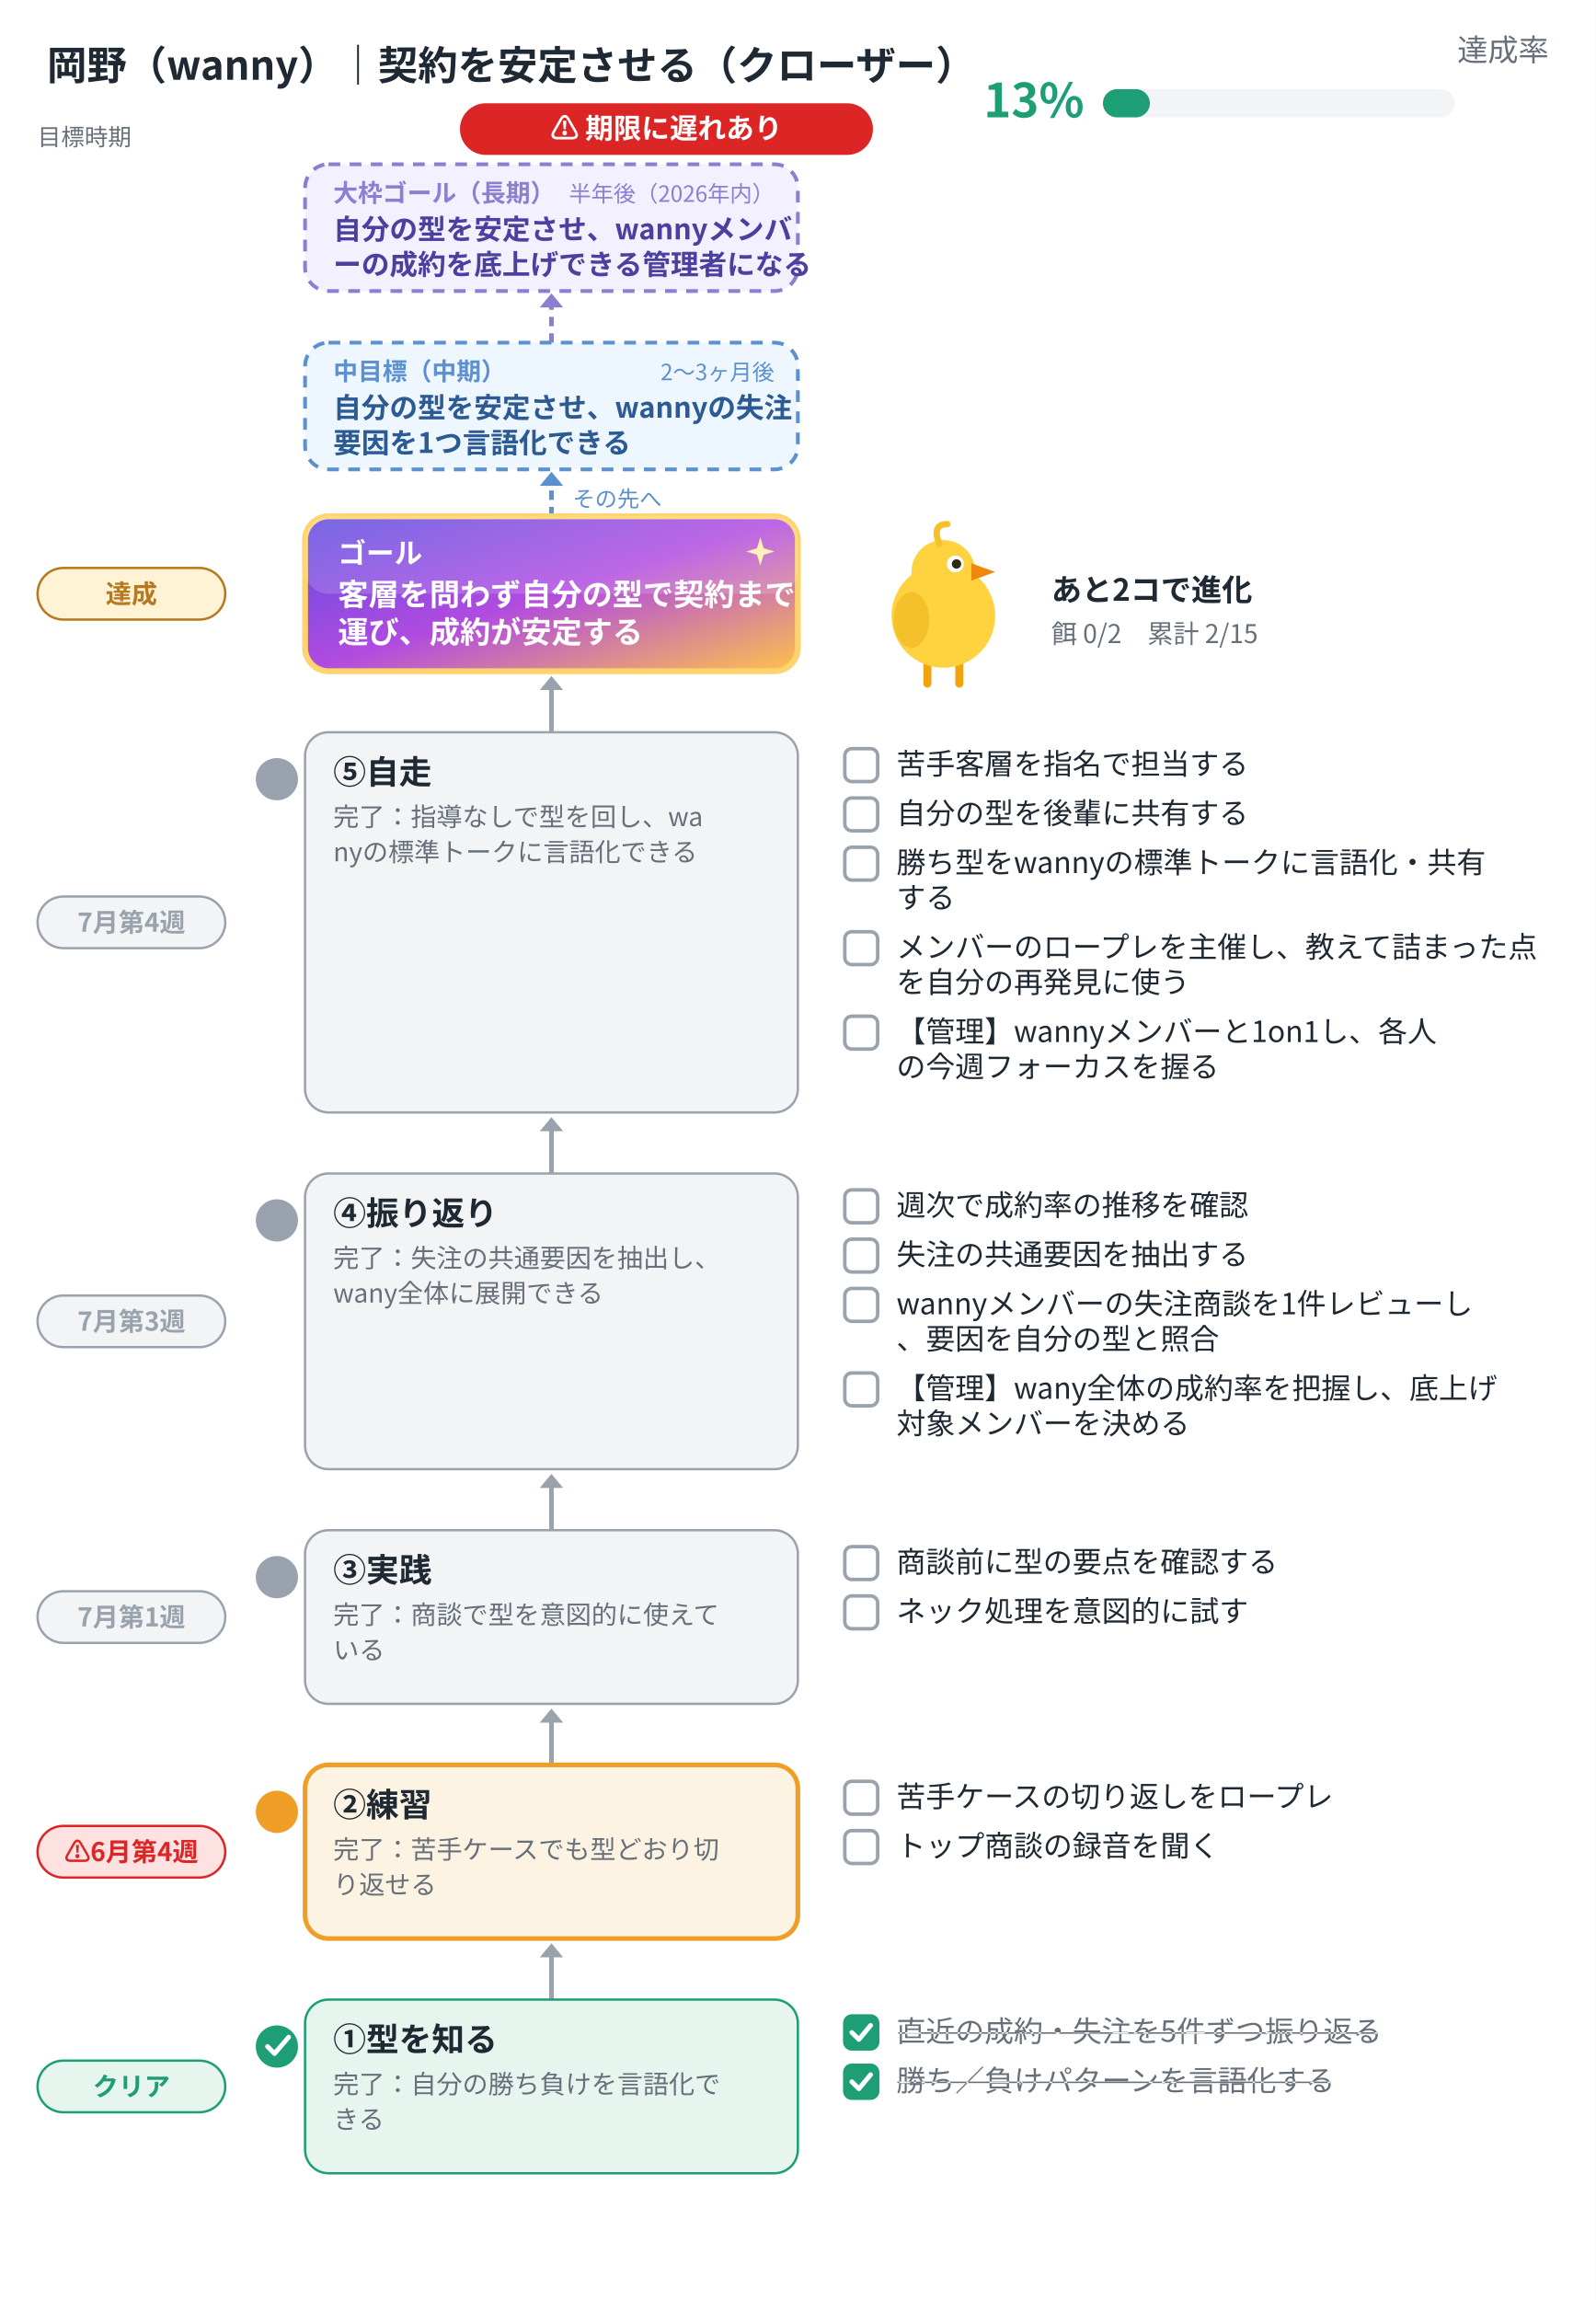
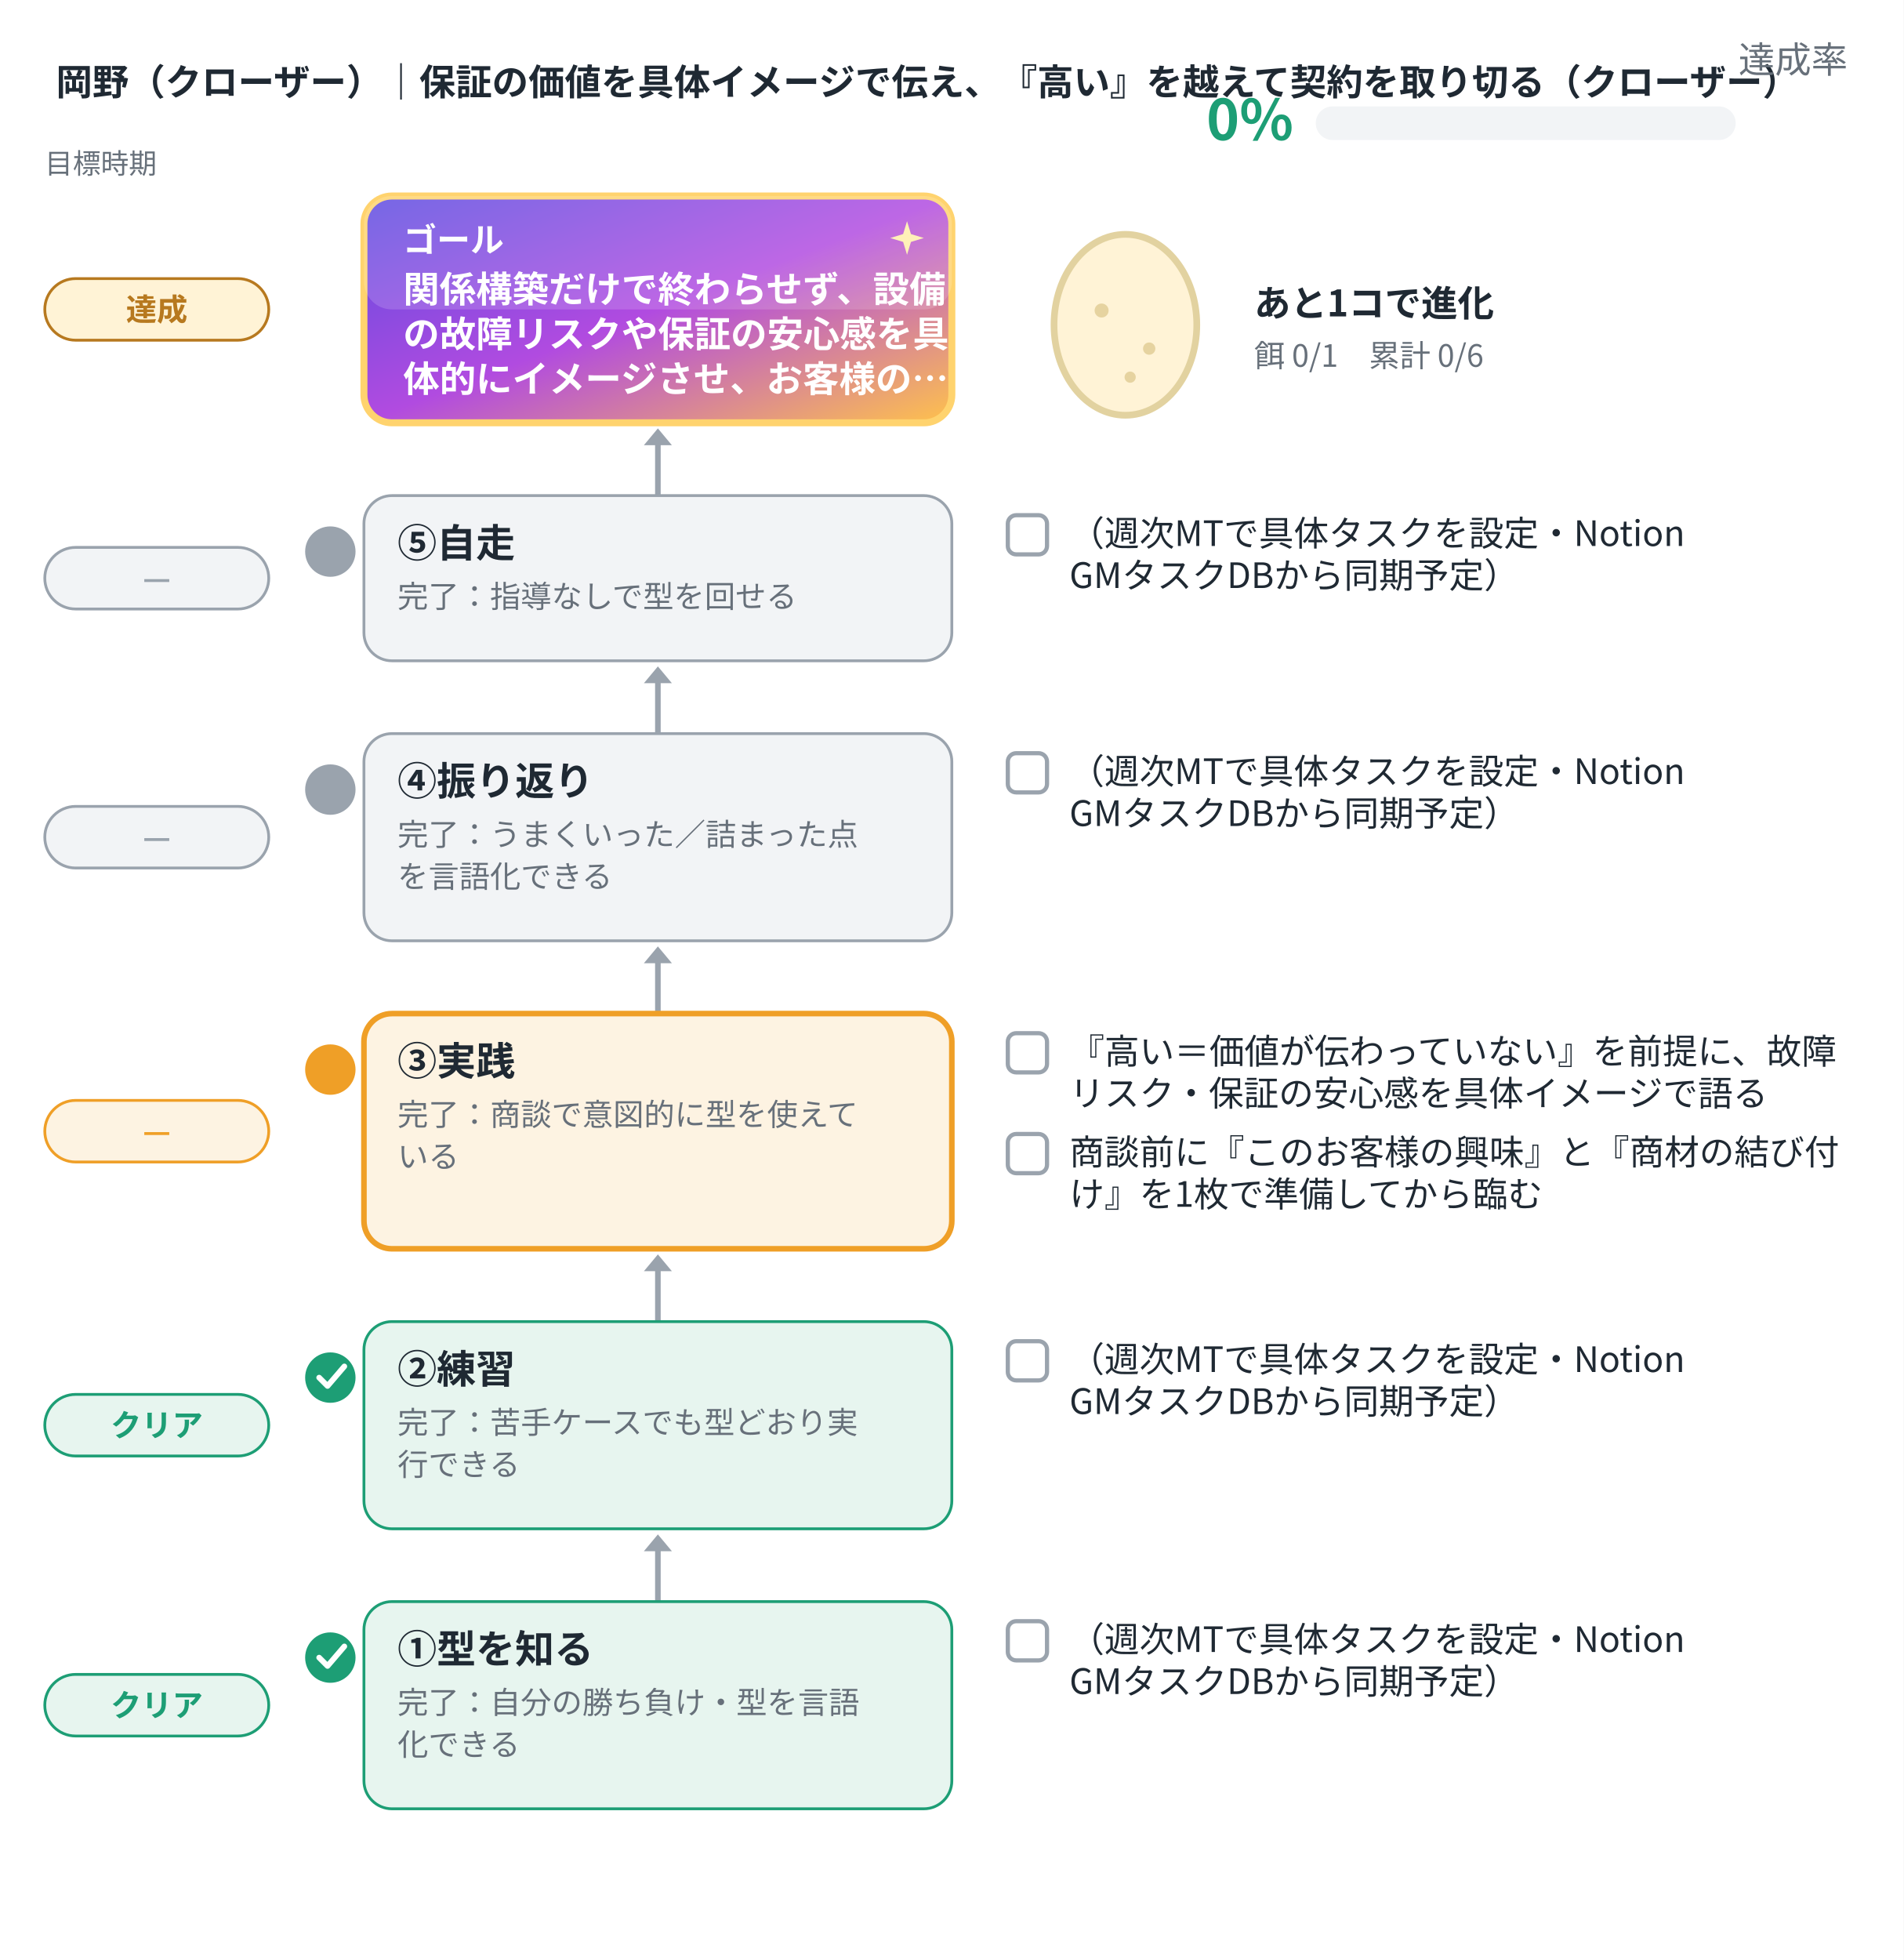
- <svg xmlns="http://www.w3.org/2000/svg" viewBox="0 0 680 980" font-family="Hiragino Sans, 'Noto Sans CJK JP', 'Yu Gothic', sans-serif" width="680" height="980">
+ <svg xmlns="http://www.w3.org/2000/svg" viewBox="0 0 680 700" font-family="Hiragino Sans, 'Noto Sans CJK JP', 'Yu Gothic', sans-serif" width="680" height="700">
  <defs>
    <linearGradient id="goalGrad" x1="0" y1="0" x2="1" y2="1">
      <stop offset="0" stop-color="#5B4BE0" />
      <stop offset="0.5" stop-color="#B14BE0" />
      <stop offset="1" stop-color="#FFC24B" />
    </linearGradient>
    <linearGradient id="phx" x1="0" y1="0" x2="0" y2="1">
      <stop offset="0" stop-color="#FFE259" />
      <stop offset="0.5" stop-color="#FF9A00" />
      <stop offset="1" stop-color="#FF3D00" />
    </linearGradient>
    <linearGradient id="phx2" x1="0" y1="0" x2="0" y2="1">
      <stop offset="0" stop-color="#FFF0A0" />
      <stop offset="1" stop-color="#FF7A00" />
    </linearGradient>
    <linearGradient id="hen" x1="0" y1="0" x2="1" y2="1">
      <stop offset="0" stop-color="#37C9B0" />
      <stop offset="0.6" stop-color="#3DA0E8" />
      <stop offset="1" stop-color="#7A5BE0" />
    </linearGradient>
    <linearGradient id="pcock" x1="0" y1="0" x2="0" y2="1">
      <stop offset="0" stop-color="#2BD0C0" />
      <stop offset="0.55" stop-color="#2E8FD0" />
      <stop offset="1" stop-color="#2E4BB0" />
    </linearGradient>
    <linearGradient id="gold" x1="0" y1="0" x2="0" y2="1">
      <stop offset="0" stop-color="#FFF0A8" />
      <stop offset="0.5" stop-color="#F2C230" />
      <stop offset="1" stop-color="#C8901A" />
    </linearGradient>
  </defs>
-   <rect x="0" y="0" width="680" height="980" fill="#FFFFFF" />
-   <text x="20" y="34" font-size="17" font-weight="700" fill="#1F2933">岡野（wanny）｜契約を安定させる（クローザー）</text>
+   <rect x="0" y="0" width="680" height="700" fill="#FFFFFF" />
+   <text x="20" y="34" font-size="13" font-weight="700" fill="#1F2933">岡野（クローザー）｜保証の価値を具体イメージで伝え、『高い』を越えて契約を取り切る（クローザー）</text>
  <text x="660" y="26" text-anchor="end" font-size="13" fill="#67707A">達成率</text>
-   <text x="462" y="50" text-anchor="end" font-size="20" font-weight="700" fill="#1D9E75">13%</text>
+   <text x="462" y="50" text-anchor="end" font-size="20" font-weight="700" fill="#1D9E75">0%</text>
  <rect x="470" y="38" width="150" height="12" rx="6" fill="#F2F4F6" />
-   <rect x="470" y="38" width="20" height="12" rx="6" fill="#1D9E75" />
-   <rect x="130" y="70" width="210" height="54" rx="10" fill="#F3F0FF" stroke="#8A7FD0" stroke-width="1.6" stroke-dasharray="5 4" />
-   <text x="142" y="86" font-size="10.5" font-weight="700" fill="#8A7FD0">大枠ゴール（長期）</text>
-   <text x="330" y="86" text-anchor="end" font-size="9.5" fill="#8A7FD0">半年後（2026年内）</text>
-   <text x="142" y="102" font-size="12" font-weight="600" fill="#4B3FA0">自分の型を安定させ、wannyメンバ</text>
-   <text x="142" y="117" font-size="12" font-weight="600" fill="#4B3FA0">ーの成約を底上げできる管理者になる</text>
-   <rect x="130" y="146" width="210" height="54" rx="10" fill="#EEF6FF" stroke="#5C90CE" stroke-width="1.6" stroke-dasharray="5 4" />
-   <text x="142" y="162" font-size="10.5" font-weight="700" fill="#5C90CE">中目標（中期）</text>
-   <text x="330" y="162" text-anchor="end" font-size="9.5" fill="#5C90CE">2〜3ヶ月後</text>
-   <text x="142" y="178" font-size="12" font-weight="600" fill="#2C5A93">自分の型を安定させ、wannyの失注</text>
-   <text x="142" y="193" font-size="12" font-weight="600" fill="#2C5A93">要因を1つ言語化できる</text>
-   <line x1="235.0" y1="220" x2="235.0" y2="205" stroke="#5C90CE" stroke-width="2" stroke-dasharray="4 3" />
-   <path d="M230.0,207 L235.0,201 L240.0,207 Z" fill="#5C90CE" />
-   <text x="244.0" y="216" font-size="9.5" fill="#5C90CE">その先へ</text>
-   <line x1="235.0" y1="146" x2="235.0" y2="129" stroke="#8A7FD0" stroke-width="2" stroke-dasharray="4 3" />
-   <path d="M230.0,131 L235.0,125 L240.0,131 Z" fill="#8A7FD0" />
-   <rect x="130" y="220" width="210" height="66" rx="10" fill="url(#goalGrad)" stroke="#FFD36E" stroke-width="2.5" />
-   <rect x="130" y="220" width="210" height="33.0" rx="10" fill="#FFFFFF" opacity="0.16" />
-   <text x="144" y="240" font-size="12" font-weight="700" fill="#FFFFFF">ゴール</text>
-   <polygon points="324.0,229.0 325.4,233.6 330.0,235.0 325.4,236.4 324.0,241.0 322.6,236.4 318.0,235.0 322.6,233.6" fill="#FFF1B8" />
-   <text x="144" y="258" font-size="13" font-weight="600" fill="#FFFFFF">客層を問わず自分の型で契約まで</text>
-   <text x="144" y="274" font-size="13" font-weight="600" fill="#FFFFFF">運び、成約が安定する</text>
-   <rect x="16" y="242.0" width="80" height="22" rx="11" fill="#FFF3D6" stroke="#B7791F" stroke-width="1" />
-   <text x="56.0" y="257.0" text-anchor="middle" font-size="11" font-weight="700" fill="#B7791F">達成</text>
-   <line x1="395.2" y1="281.1" x2="395.2" y2="291.3" stroke="#F2A30D" stroke-width="3.4" stroke-linecap="round" />
-   <line x1="408.8" y1="281.1" x2="408.8" y2="291.3" stroke="#F2A30D" stroke-width="3.4" stroke-linecap="round" />
-   <circle cx="402.0" cy="262.4" r="22.1" fill="#FFD23F" />
-   <ellipse cx="388.4" cy="264.1" rx="7.6" ry="11.9" fill="#F4C12B" />
-   <circle cx="402.0" cy="243.7" r="13.6" fill="#FFD23F" />
-   <polygon points="413.9,240.0 424.1,243.7 413.9,247.4" fill="#F2870D" />
-   <circle cx="407.1" cy="240.3" r="3.6" fill="#FFFFFF" />
-   <circle cx="407.6" cy="240.3" r="2.0" fill="#33270D" />
-   <path d="M400.3,231.8Q396.9,223.3 403.7,223.3" fill="none" stroke="#F4C12B" stroke-width="2.7" stroke-linecap="round" stroke-linejoin="round" />
-   <text x="448" y="256" font-size="13" font-weight="700" fill="#1F2933">あと2コで進化</text>
-   <text x="448" y="274" font-size="11" fill="#67707A">餌 0/2　累計 2/15</text>
+   <rect x="470" y="38" width="0" height="12" rx="6" fill="#1D9E75" />
+   <rect x="130" y="70" width="210" height="81" rx="10" fill="url(#goalGrad)" stroke="#FFD36E" stroke-width="2.5" />
+   <rect x="130" y="70" width="210" height="40.5" rx="10" fill="#FFFFFF" opacity="0.16" />
+   <text x="144" y="90" font-size="12" font-weight="700" fill="#FFFFFF">ゴール</text>
+   <polygon points="324.0,79.0 325.4,83.6 330.0,85.0 325.4,86.4 324.0,91.0 322.6,86.4 318.0,85.0 322.6,83.6" fill="#FFF1B8" />
+   <text x="144" y="108" font-size="13" font-weight="600" fill="#FFFFFF">関係構築だけで終わらせず、設備</text>
+   <text x="144" y="124" font-size="13" font-weight="600" fill="#FFFFFF">の故障リスクや保証の安心感を具</text>
+   <text x="144" y="140" font-size="13" font-weight="600" fill="#FFFFFF">体的にイメージさせ、お客様の…</text>
+   <rect x="16" y="99.5" width="80" height="22" rx="11" fill="#FFF3D6" stroke="#B7791F" stroke-width="1" />
+   <text x="56.0" y="114.5" text-anchor="middle" font-size="11" font-weight="700" fill="#B7791F">達成</text>
+   <ellipse cx="402.0" cy="116.0" rx="25.5" ry="32.3" fill="#FFF3D6" />
+   <ellipse cx="402.0" cy="116.0" rx="25.5" ry="32.3" fill="none" stroke="#E2D2A0" stroke-width="2.4" />
+   <circle cx="393.5" cy="110.9" r="2.5" fill="#E6D3A0" />
+   <circle cx="410.5" cy="124.5" r="2.2" fill="#E6D3A0" />
+   <circle cx="403.7" cy="134.7" r="2.0" fill="#E6D3A0" />
+   <text x="448" y="113" font-size="13" font-weight="700" fill="#1F2933">あと1コで進化</text>
+   <text x="448" y="131" font-size="11" fill="#67707A">餌 0/1　累計 0/6</text>
  <text x="16" y="62" font-size="10" fill="#67707A">目標時期</text>
-   <line x1="235.0" y1="312" x2="235.0" y2="292" stroke="#9AA3AD" stroke-width="2" />
-   <path d="M230.0,294 L235.0,288 L240.0,294 Z" fill="#9AA3AD" />
-   <rect x="130" y="312" width="210" height="162" rx="10" fill="#F2F4F6" stroke="#9AA3AD" stroke-width="1" />
-   <circle cx="118" cy="332" r="9" fill="#9AA3AD" />
-   <text x="142" y="334" font-size="14" font-weight="700" fill="#1F2933">⑤自走</text>
-   <text x="142" y="352" font-size="11" fill="#67707A">完了：指導なしで型を回し、wa</text>
-   <text x="142" y="367" font-size="11" fill="#67707A">nyの標準トークに言語化できる</text>
-   <rect x="16" y="382.0" width="80" height="22" rx="11" fill="#F2F4F6" stroke="#9AA3AD" stroke-width="1" />
-   <text x="56.0" y="397.0" text-anchor="middle" font-size="11" font-weight="700" fill="#9AA3AD">7月第4週</text>
-   <rect x="360" y="319" width="14" height="14" rx="3" fill="#fff" stroke="#9AA3AD" stroke-width="1.5" />
-   <text x="382" y="330" font-size="12.5" fill="#1F2933">苦手客層を指名で担当する</text>
-   <rect x="360" y="340" width="14" height="14" rx="3" fill="#fff" stroke="#9AA3AD" stroke-width="1.5" />
-   <text x="382" y="351" font-size="12.5" fill="#1F2933">自分の型を後輩に共有する</text>
-   <rect x="360" y="361" width="14" height="14" rx="3" fill="#fff" stroke="#9AA3AD" stroke-width="1.5" />
-   <text x="382" y="372" font-size="12.5" fill="#1F2933">勝ち型をwannyの標準トークに言語化・共有</text>
-   <text x="382" y="387" font-size="12.5" fill="#1F2933">する</text>
-   <rect x="360" y="397" width="14" height="14" rx="3" fill="#fff" stroke="#9AA3AD" stroke-width="1.5" />
-   <text x="382" y="408" font-size="12.5" fill="#1F2933">メンバーのロープレを主催し、教えて詰まった点</text>
-   <text x="382" y="423" font-size="12.5" fill="#1F2933">を自分の再発見に使う</text>
-   <rect x="360" y="433" width="14" height="14" rx="3" fill="#fff" stroke="#9AA3AD" stroke-width="1.5" />
-   <text x="382" y="444" font-size="12.5" fill="#1F2933">【管理】wannyメンバーと1on1し、各人</text>
-   <text x="382" y="459" font-size="12.5" fill="#1F2933">の今週フォーカスを握る</text>
-   <line x1="235.0" y1="500" x2="235.0" y2="480" stroke="#9AA3AD" stroke-width="2" />
-   <path d="M230.0,482 L235.0,476 L240.0,482 Z" fill="#9AA3AD" />
-   <rect x="130" y="500" width="210" height="126" rx="10" fill="#F2F4F6" stroke="#9AA3AD" stroke-width="1" />
-   <circle cx="118" cy="520" r="9" fill="#9AA3AD" />
-   <text x="142" y="522" font-size="14" font-weight="700" fill="#1F2933">④振り返り</text>
-   <text x="142" y="540" font-size="11" fill="#67707A">完了：失注の共通要因を抽出し、</text>
-   <text x="142" y="555" font-size="11" fill="#67707A">wany全体に展開できる</text>
-   <rect x="16" y="552.0" width="80" height="22" rx="11" fill="#F2F4F6" stroke="#9AA3AD" stroke-width="1" />
-   <text x="56.0" y="567.0" text-anchor="middle" font-size="11" font-weight="700" fill="#9AA3AD">7月第3週</text>
-   <rect x="360" y="507" width="14" height="14" rx="3" fill="#fff" stroke="#9AA3AD" stroke-width="1.5" />
-   <text x="382" y="518" font-size="12.5" fill="#1F2933">週次で成約率の推移を確認</text>
-   <rect x="360" y="528" width="14" height="14" rx="3" fill="#fff" stroke="#9AA3AD" stroke-width="1.5" />
-   <text x="382" y="539" font-size="12.5" fill="#1F2933">失注の共通要因を抽出する</text>
-   <rect x="360" y="549" width="14" height="14" rx="3" fill="#fff" stroke="#9AA3AD" stroke-width="1.5" />
-   <text x="382" y="560" font-size="12.5" fill="#1F2933">wannyメンバーの失注商談を1件レビューし</text>
-   <text x="382" y="575" font-size="12.5" fill="#1F2933">、要因を自分の型と照合</text>
-   <rect x="360" y="585" width="14" height="14" rx="3" fill="#fff" stroke="#9AA3AD" stroke-width="1.5" />
-   <text x="382" y="596" font-size="12.5" fill="#1F2933">【管理】wany全体の成約率を把握し、底上げ</text>
-   <text x="382" y="611" font-size="12.5" fill="#1F2933">対象メンバーを決める</text>
-   <line x1="235.0" y1="652" x2="235.0" y2="632" stroke="#9AA3AD" stroke-width="2" />
-   <path d="M230.0,634 L235.0,628 L240.0,634 Z" fill="#9AA3AD" />
-   <rect x="130" y="652" width="210" height="74" rx="10" fill="#F2F4F6" stroke="#9AA3AD" stroke-width="1" />
-   <circle cx="118" cy="672" r="9" fill="#9AA3AD" />
-   <text x="142" y="674" font-size="14" font-weight="700" fill="#1F2933">③実践</text>
-   <text x="142" y="692" font-size="11" fill="#67707A">完了：商談で型を意図的に使えて</text>
-   <text x="142" y="707" font-size="11" fill="#67707A">いる</text>
-   <rect x="16" y="678.0" width="80" height="22" rx="11" fill="#F2F4F6" stroke="#9AA3AD" stroke-width="1" />
-   <text x="56.0" y="693.0" text-anchor="middle" font-size="11" font-weight="700" fill="#9AA3AD">7月第1週</text>
-   <rect x="360" y="659" width="14" height="14" rx="3" fill="#fff" stroke="#9AA3AD" stroke-width="1.5" />
-   <text x="382" y="670" font-size="12.5" fill="#1F2933">商談前に型の要点を確認する</text>
-   <rect x="360" y="680" width="14" height="14" rx="3" fill="#fff" stroke="#9AA3AD" stroke-width="1.5" />
-   <text x="382" y="691" font-size="12.5" fill="#1F2933">ネック処理を意図的に試す</text>
-   <line x1="235.0" y1="752" x2="235.0" y2="732" stroke="#9AA3AD" stroke-width="2" />
-   <path d="M230.0,734 L235.0,728 L240.0,734 Z" fill="#9AA3AD" />
-   <rect x="130" y="752" width="210" height="74" rx="10" fill="#FDF3E2" stroke="#EF9F27" stroke-width="2" />
-   <circle cx="118" cy="772" r="9" fill="#EF9F27" />
-   <text x="142" y="774" font-size="14" font-weight="700" fill="#1F2933">②練習</text>
-   <text x="142" y="792" font-size="11" fill="#67707A">完了：苦手ケースでも型どおり切</text>
-   <text x="142" y="807" font-size="11" fill="#67707A">り返せる</text>
-   <rect x="16" y="778.0" width="80" height="22" rx="11" fill="#FEE2E2" stroke="#DC2626" stroke-width="1" />
-   <text x="56.0" y="793.0" text-anchor="middle" font-size="11" font-weight="700" fill="#DC2626">⚠6月第4週</text>
-   <rect x="360" y="759" width="14" height="14" rx="3" fill="#fff" stroke="#9AA3AD" stroke-width="1.5" />
-   <text x="382" y="770" font-size="12.5" fill="#1F2933">苦手ケースの切り返しをロープレ</text>
-   <rect x="360" y="780" width="14" height="14" rx="3" fill="#fff" stroke="#9AA3AD" stroke-width="1.5" />
-   <text x="382" y="791" font-size="12.5" fill="#1F2933">トップ商談の録音を聞く</text>
-   <line x1="235.0" y1="852" x2="235.0" y2="832" stroke="#9AA3AD" stroke-width="2" />
-   <path d="M230.0,834 L235.0,828 L240.0,834 Z" fill="#9AA3AD" />
-   <rect x="130" y="852" width="210" height="74" rx="10" fill="#E7F5EF" stroke="#1D9E75" stroke-width="1" />
-   <circle cx="118" cy="872" r="9" fill="#1D9E75" />
-   <path d="M114,872 l3,3 l6,-7" fill="none" stroke="#fff" stroke-width="2" stroke-linecap="round" stroke-linejoin="round" />
-   <text x="142" y="874" font-size="14" font-weight="700" fill="#1F2933">①型を知る</text>
-   <text x="142" y="892" font-size="11" fill="#67707A">完了：自分の勝ち負けを言語化で</text>
-   <text x="142" y="907" font-size="11" fill="#67707A">きる</text>
-   <rect x="16" y="878.0" width="80" height="22" rx="11" fill="#E7F5EF" stroke="#1D9E75" stroke-width="1" />
-   <text x="56.0" y="893.0" text-anchor="middle" font-size="11" font-weight="700" fill="#1D9E75">クリア</text>
-   <rect x="360" y="859" width="14" height="14" rx="3" fill="#1D9E75" stroke="#1D9E75" stroke-width="1.5" />
-   <path d="M363,866 l3,3 l5,-6" fill="none" stroke="#fff" stroke-width="2" stroke-linecap="round" stroke-linejoin="round" />
-   <text x="382" y="870" font-size="12.5" fill="#67707A" text-decoration="line-through">直近の成約・失注を5件ずつ振り返る</text>
-   <rect x="360" y="880" width="14" height="14" rx="3" fill="#1D9E75" stroke="#1D9E75" stroke-width="1.5" />
-   <path d="M363,887 l3,3 l5,-6" fill="none" stroke="#fff" stroke-width="2" stroke-linecap="round" stroke-linejoin="round" />
-   <text x="382" y="891" font-size="12.5" fill="#67707A" text-decoration="line-through">勝ち／負けパターンを言語化する</text>
-   <rect x="196" y="44" width="176" height="22" rx="11" fill="#DC2626" />
-   <text x="284.0" y="59" text-anchor="middle" font-size="12" font-weight="700" fill="#FFFFFF">⚠ 期限に遅れあり</text>
+   <line x1="235.0" y1="177" x2="235.0" y2="157" stroke="#9AA3AD" stroke-width="2" />
+   <path d="M230.0,159 L235.0,153 L240.0,159 Z" fill="#9AA3AD" />
+   <rect x="130" y="177" width="210" height="59" rx="10" fill="#F2F4F6" stroke="#9AA3AD" stroke-width="1" />
+   <circle cx="118" cy="197" r="9" fill="#9AA3AD" />
+   <text x="142" y="199" font-size="14" font-weight="700" fill="#1F2933">⑤自走</text>
+   <text x="142" y="217" font-size="11" fill="#67707A">完了：指導なしで型を回せる</text>
+   <rect x="16" y="195.5" width="80" height="22" rx="11" fill="#F2F4F6" stroke="#9AA3AD" stroke-width="1" />
+   <text x="56.0" y="210.5" text-anchor="middle" font-size="11" font-weight="700" fill="#9AA3AD">—</text>
+   <rect x="360" y="184" width="14" height="14" rx="3" fill="#fff" stroke="#9AA3AD" stroke-width="1.5" />
+   <text x="382" y="195" font-size="12.5" fill="#1F2933">（週次MTで具体タスクを設定・Notion </text>
+   <text x="382" y="210" font-size="12.5" fill="#1F2933">GMタスクDBから同期予定）</text>
+   <line x1="235.0" y1="262" x2="235.0" y2="242" stroke="#9AA3AD" stroke-width="2" />
+   <path d="M230.0,244 L235.0,238 L240.0,244 Z" fill="#9AA3AD" />
+   <rect x="130" y="262" width="210" height="74" rx="10" fill="#F2F4F6" stroke="#9AA3AD" stroke-width="1" />
+   <circle cx="118" cy="282" r="9" fill="#9AA3AD" />
+   <text x="142" y="284" font-size="14" font-weight="700" fill="#1F2933">④振り返り</text>
+   <text x="142" y="302" font-size="11" fill="#67707A">完了：うまくいった／詰まった点</text>
+   <text x="142" y="317" font-size="11" fill="#67707A">を言語化できる</text>
+   <rect x="16" y="288.0" width="80" height="22" rx="11" fill="#F2F4F6" stroke="#9AA3AD" stroke-width="1" />
+   <text x="56.0" y="303.0" text-anchor="middle" font-size="11" font-weight="700" fill="#9AA3AD">—</text>
+   <rect x="360" y="269" width="14" height="14" rx="3" fill="#fff" stroke="#9AA3AD" stroke-width="1.5" />
+   <text x="382" y="280" font-size="12.5" fill="#1F2933">（週次MTで具体タスクを設定・Notion </text>
+   <text x="382" y="295" font-size="12.5" fill="#1F2933">GMタスクDBから同期予定）</text>
+   <line x1="235.0" y1="362" x2="235.0" y2="342" stroke="#9AA3AD" stroke-width="2" />
+   <path d="M230.0,344 L235.0,338 L240.0,344 Z" fill="#9AA3AD" />
+   <rect x="130" y="362" width="210" height="84" rx="10" fill="#FDF3E2" stroke="#EF9F27" stroke-width="2" />
+   <circle cx="118" cy="382" r="9" fill="#EF9F27" />
+   <text x="142" y="384" font-size="14" font-weight="700" fill="#1F2933">③実践</text>
+   <text x="142" y="402" font-size="11" fill="#67707A">完了：商談で意図的に型を使えて</text>
+   <text x="142" y="417" font-size="11" fill="#67707A">いる</text>
+   <rect x="16" y="393.0" width="80" height="22" rx="11" fill="#FDF3E2" stroke="#EF9F27" stroke-width="1" />
+   <text x="56.0" y="408.0" text-anchor="middle" font-size="11" font-weight="700" fill="#EF9F27">—</text>
+   <rect x="360" y="369" width="14" height="14" rx="3" fill="#fff" stroke="#9AA3AD" stroke-width="1.5" />
+   <text x="382" y="380" font-size="12.5" fill="#1F2933">『高い＝価値が伝わっていない』を前提に、故障</text>
+   <text x="382" y="395" font-size="12.5" fill="#1F2933">リスク・保証の安心感を具体イメージで語る</text>
+   <rect x="360" y="405" width="14" height="14" rx="3" fill="#fff" stroke="#9AA3AD" stroke-width="1.5" />
+   <text x="382" y="416" font-size="12.5" fill="#1F2933">商談前に『このお客様の興味』と『商材の結び付</text>
+   <text x="382" y="431" font-size="12.5" fill="#1F2933">け』を1枚で準備してから臨む</text>
+   <line x1="235.0" y1="472" x2="235.0" y2="452" stroke="#9AA3AD" stroke-width="2" />
+   <path d="M230.0,454 L235.0,448 L240.0,454 Z" fill="#9AA3AD" />
+   <rect x="130" y="472" width="210" height="74" rx="10" fill="#E7F5EF" stroke="#1D9E75" stroke-width="1" />
+   <circle cx="118" cy="492" r="9" fill="#1D9E75" />
+   <path d="M114,492 l3,3 l6,-7" fill="none" stroke="#fff" stroke-width="2" stroke-linecap="round" stroke-linejoin="round" />
+   <text x="142" y="494" font-size="14" font-weight="700" fill="#1F2933">②練習</text>
+   <text x="142" y="512" font-size="11" fill="#67707A">完了：苦手ケースでも型どおり実</text>
+   <text x="142" y="527" font-size="11" fill="#67707A">行できる</text>
+   <rect x="16" y="498.0" width="80" height="22" rx="11" fill="#E7F5EF" stroke="#1D9E75" stroke-width="1" />
+   <text x="56.0" y="513.0" text-anchor="middle" font-size="11" font-weight="700" fill="#1D9E75">クリア</text>
+   <rect x="360" y="479" width="14" height="14" rx="3" fill="#fff" stroke="#9AA3AD" stroke-width="1.5" />
+   <text x="382" y="490" font-size="12.5" fill="#1F2933">（週次MTで具体タスクを設定・Notion </text>
+   <text x="382" y="505" font-size="12.5" fill="#1F2933">GMタスクDBから同期予定）</text>
+   <line x1="235.0" y1="572" x2="235.0" y2="552" stroke="#9AA3AD" stroke-width="2" />
+   <path d="M230.0,554 L235.0,548 L240.0,554 Z" fill="#9AA3AD" />
+   <rect x="130" y="572" width="210" height="74" rx="10" fill="#E7F5EF" stroke="#1D9E75" stroke-width="1" />
+   <circle cx="118" cy="592" r="9" fill="#1D9E75" />
+   <path d="M114,592 l3,3 l6,-7" fill="none" stroke="#fff" stroke-width="2" stroke-linecap="round" stroke-linejoin="round" />
+   <text x="142" y="594" font-size="14" font-weight="700" fill="#1F2933">①型を知る</text>
+   <text x="142" y="612" font-size="11" fill="#67707A">完了：自分の勝ち負け・型を言語</text>
+   <text x="142" y="627" font-size="11" fill="#67707A">化できる</text>
+   <rect x="16" y="598.0" width="80" height="22" rx="11" fill="#E7F5EF" stroke="#1D9E75" stroke-width="1" />
+   <text x="56.0" y="613.0" text-anchor="middle" font-size="11" font-weight="700" fill="#1D9E75">クリア</text>
+   <rect x="360" y="579" width="14" height="14" rx="3" fill="#fff" stroke="#9AA3AD" stroke-width="1.5" />
+   <text x="382" y="590" font-size="12.5" fill="#1F2933">（週次MTで具体タスクを設定・Notion </text>
+   <text x="382" y="605" font-size="12.5" fill="#1F2933">GMタスクDBから同期予定）</text>
</svg>
